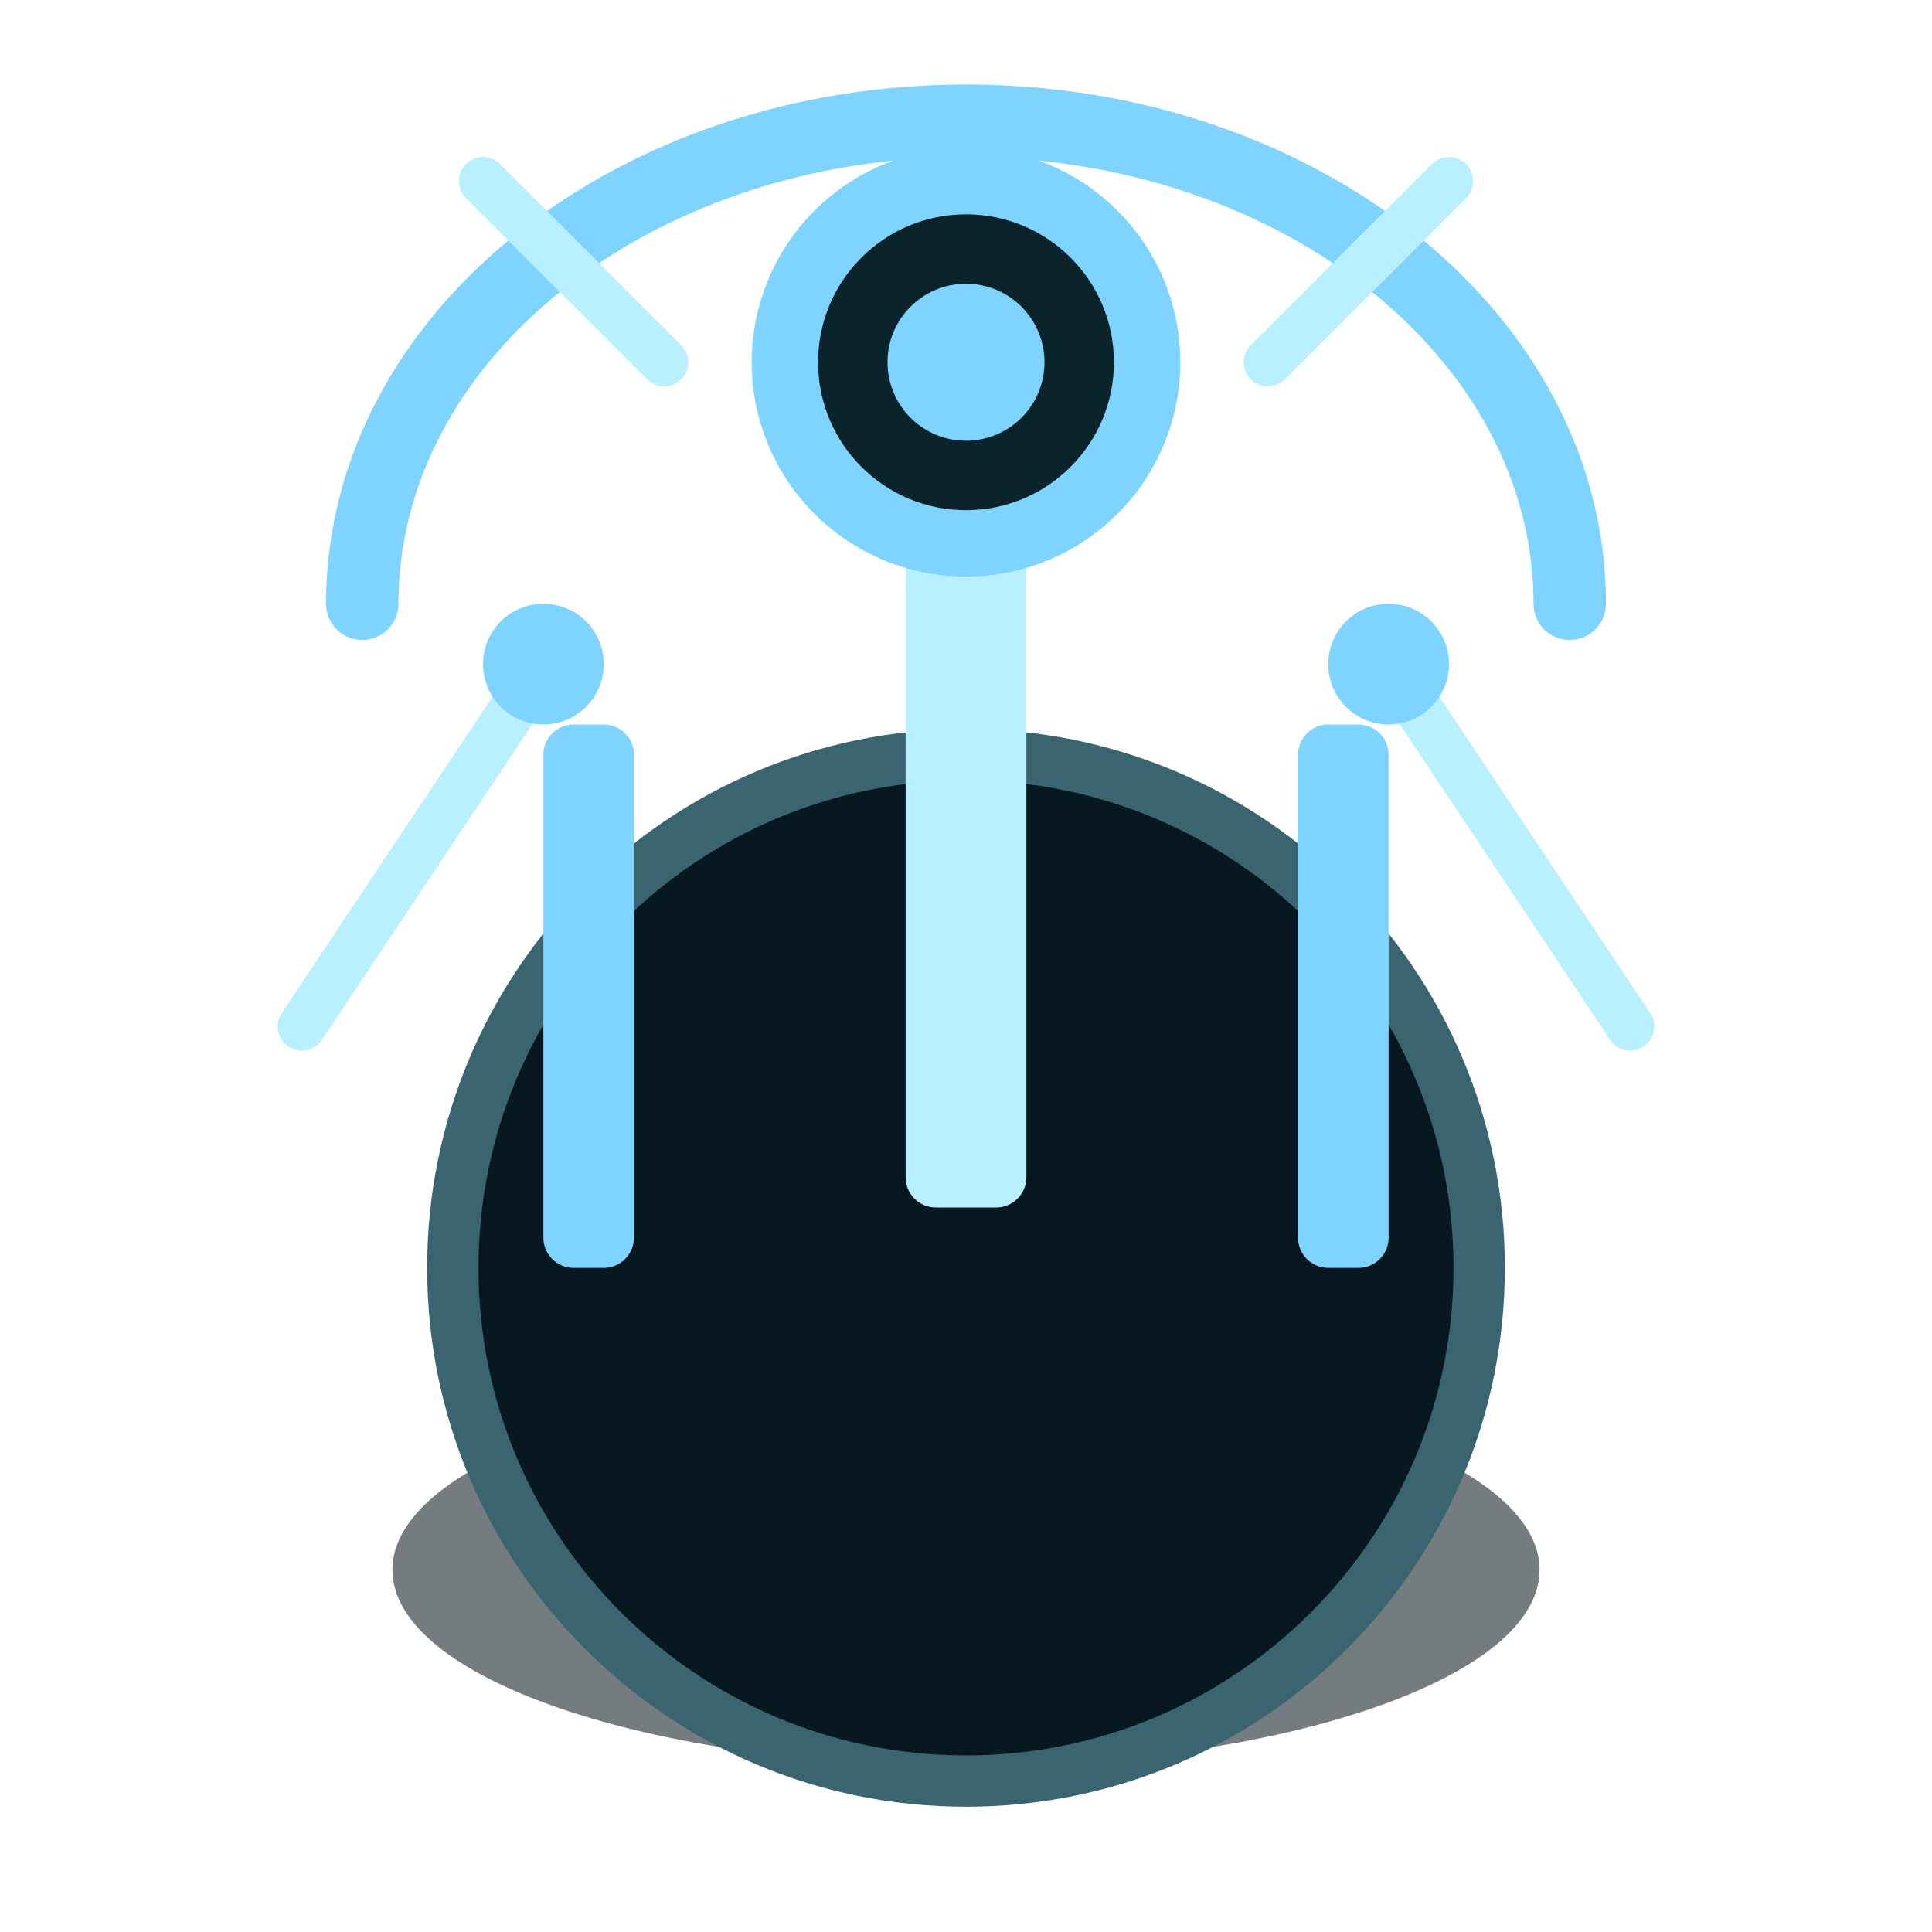
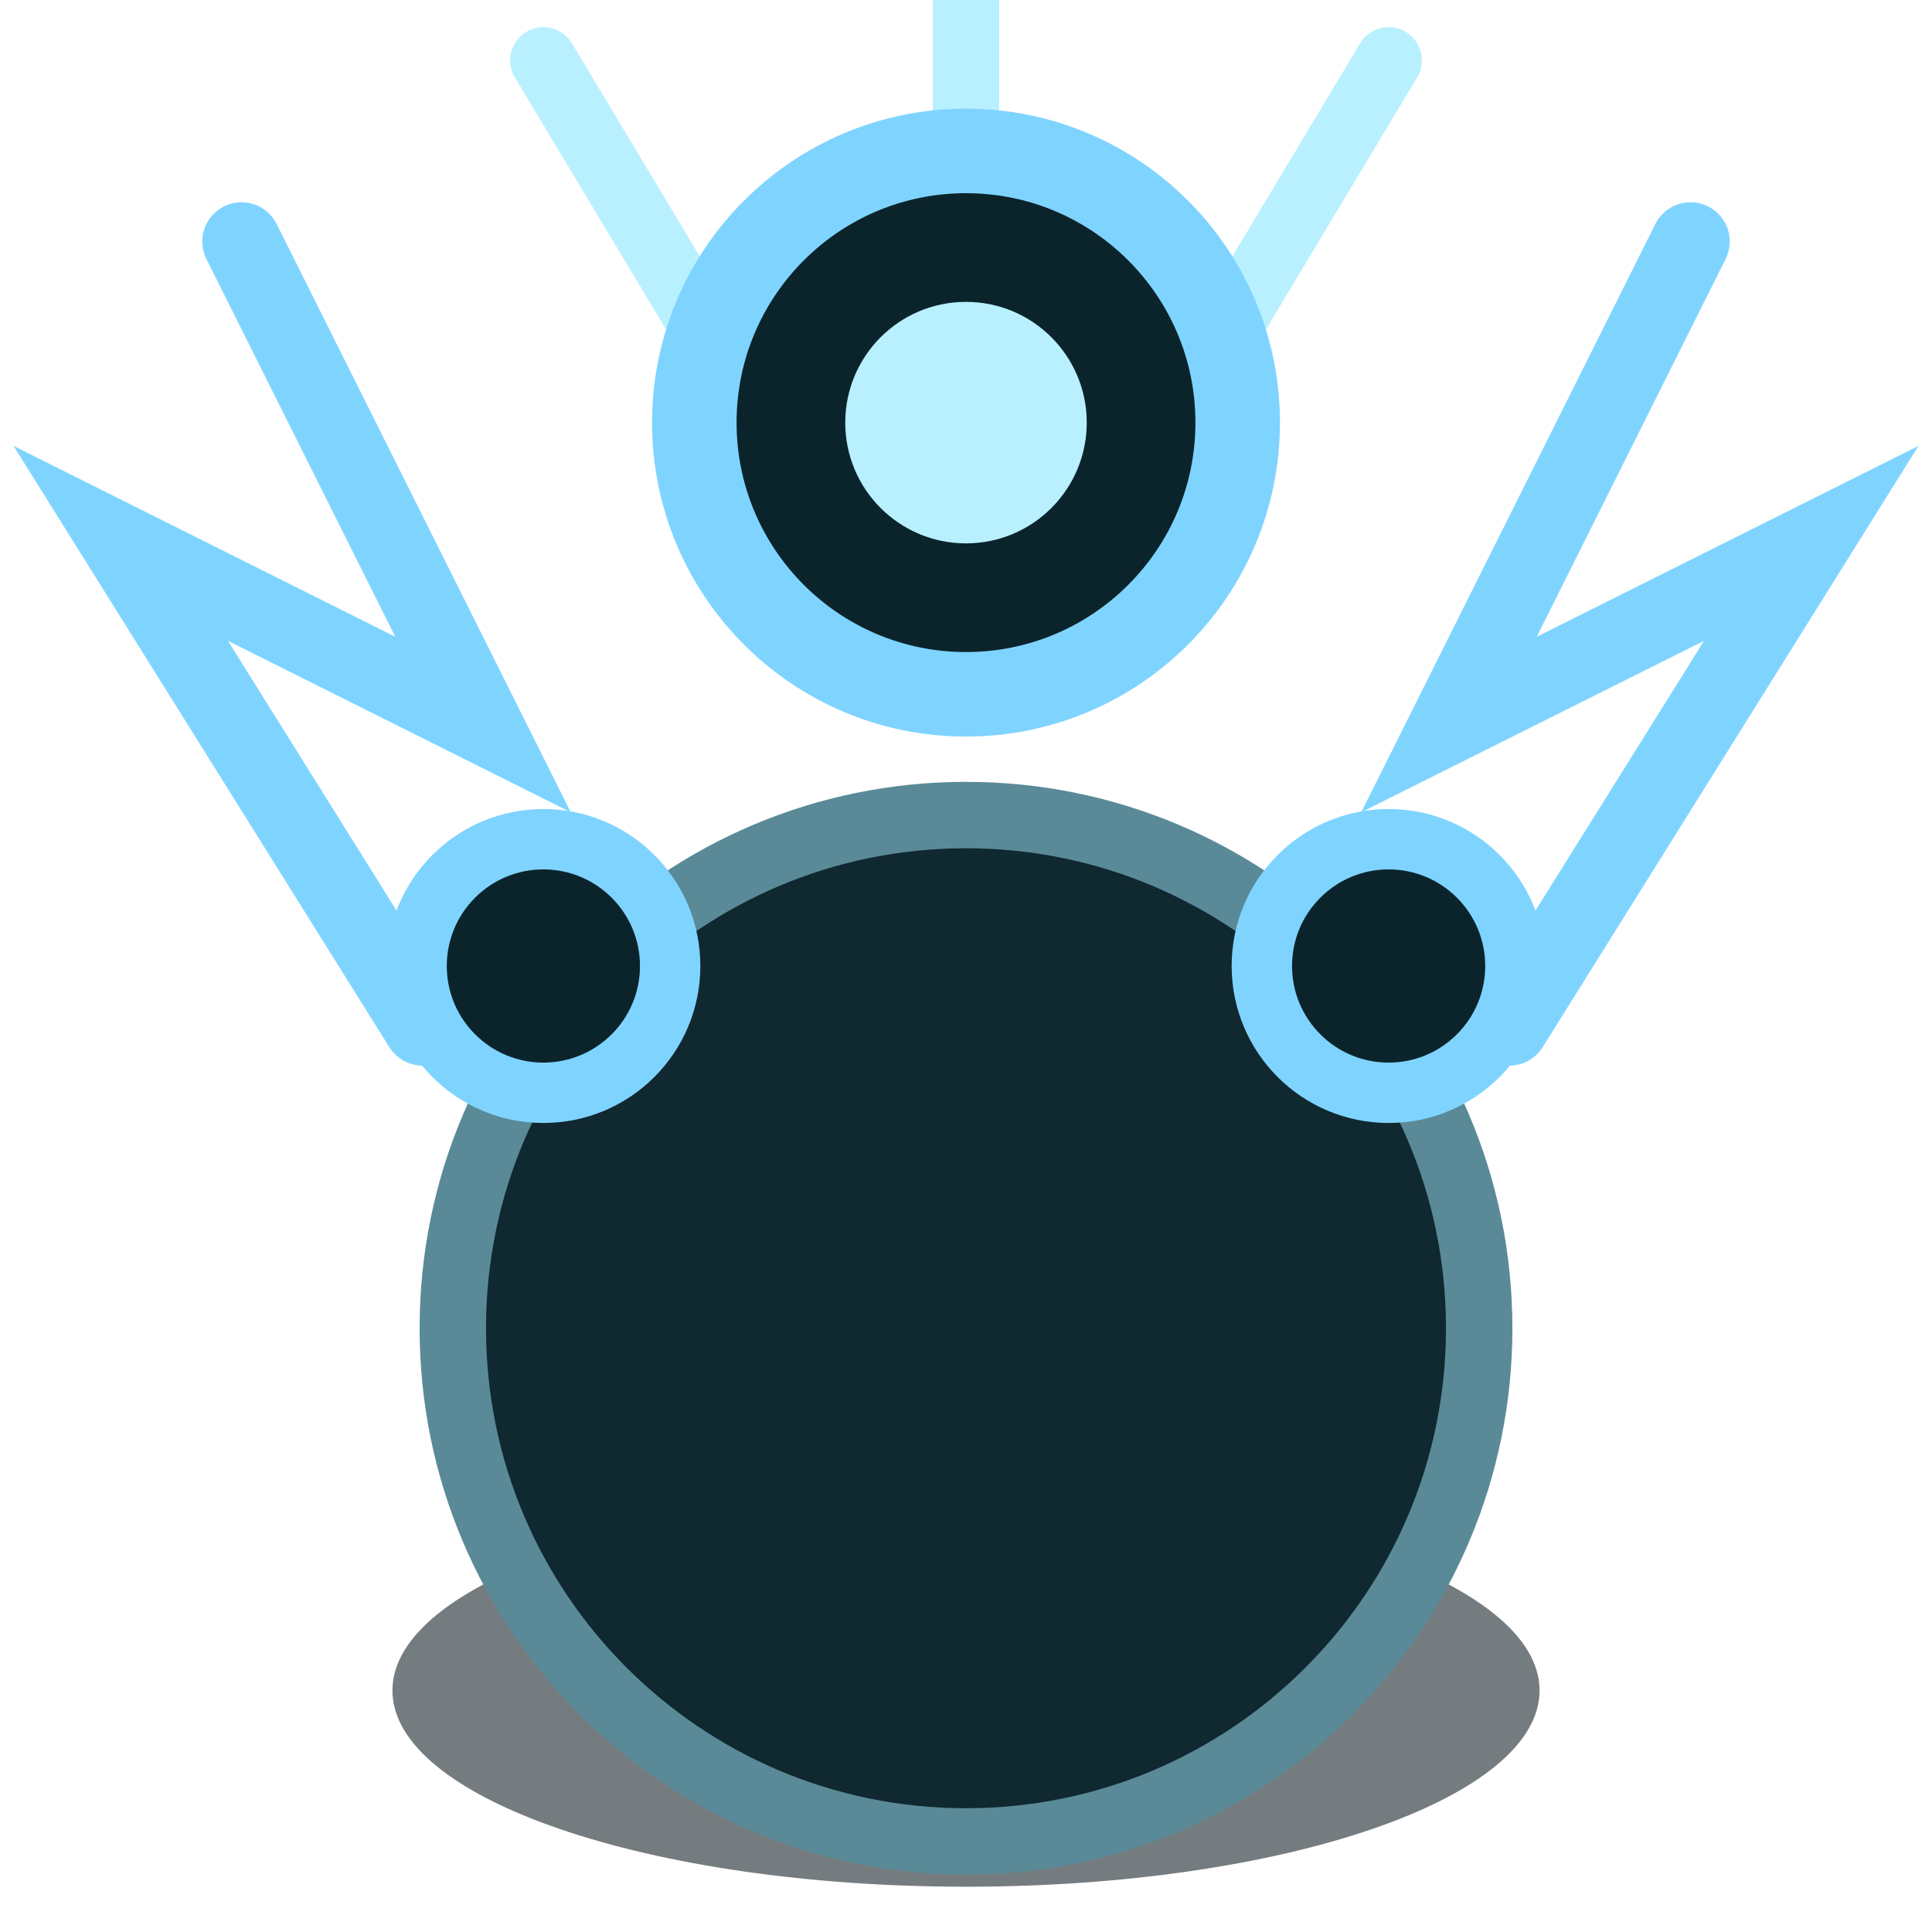
<svg xmlns="http://www.w3.org/2000/svg" width="64" height="64" viewBox="0 0 64 64" fill="none">
-   <ellipse cx="32" cy="52" rx="19" ry="6.5" fill="#041016" opacity=".55" />
-   <circle cx="32" cy="42" r="17" fill="#071820" stroke="#3a6570" stroke-width="1.7" />
-   <rect x="18" y="24" width="3" height="18" rx="1" fill="#7fd4ff" />
-   <rect x="43" y="24" width="3" height="18" rx="1" fill="#7fd4ff" />
-   <rect x="30" y="10" width="4" height="30" rx="1" fill="#b8f0ff" />
-   <path d="M12 20 A20 16 0 0 1 52 20" stroke="#7fd4ff" stroke-width="2.4" stroke-linecap="round" />
-   <path d="M10 34 L18 22 M54 34 L46 22 M22 12 L16 6 M42 12 L48 6" stroke="#b8f0ff" stroke-width="1.6" stroke-linecap="round" />
-   <circle cx="32" cy="12" r="6" fill="#0b242c" stroke="#7fd4ff" stroke-width="2.2" />
-   <circle cx="32" cy="12" r="2.6" fill="#7fd4ff" />
-   <circle cx="18" cy="22" r="2" fill="#7fd4ff" />
-   <circle cx="46" cy="22" r="2" fill="#7fd4ff" />
+   <ellipse cx="32" cy="56" rx="19" ry="6.5" fill="#041016" opacity=".55" />
+   <circle cx="32" cy="44" r="17" fill="#102830" stroke="#5a8a98" stroke-width="2.2" />
+   <path d="M14 34 L4 18 L16 24 L8 8" stroke="#7fd4ff" stroke-width="2.6" fill="none" stroke-linecap="round" />
+   <path d="M50 34 L60 18 L48 24 L56 8" stroke="#7fd4ff" stroke-width="2.6" fill="none" stroke-linecap="round" />
+   <path d="M24 12 L18 2 M40 12 L46 2 M32 8 L32 0" stroke="#b8f0ff" stroke-width="2.2" stroke-linecap="round" />
+   <circle cx="18" cy="32" r="4.2" fill="#0b242c" stroke="#7fd4ff" stroke-width="2" />
+   <circle cx="46" cy="32" r="4.2" fill="#0b242c" stroke="#7fd4ff" stroke-width="2" />
+   <circle cx="32" cy="14" r="9" fill="#0b242c" stroke="#7fd4ff" stroke-width="2.8" />
+   <circle cx="32" cy="14" r="4" fill="#b8f0ff" />
</svg>
